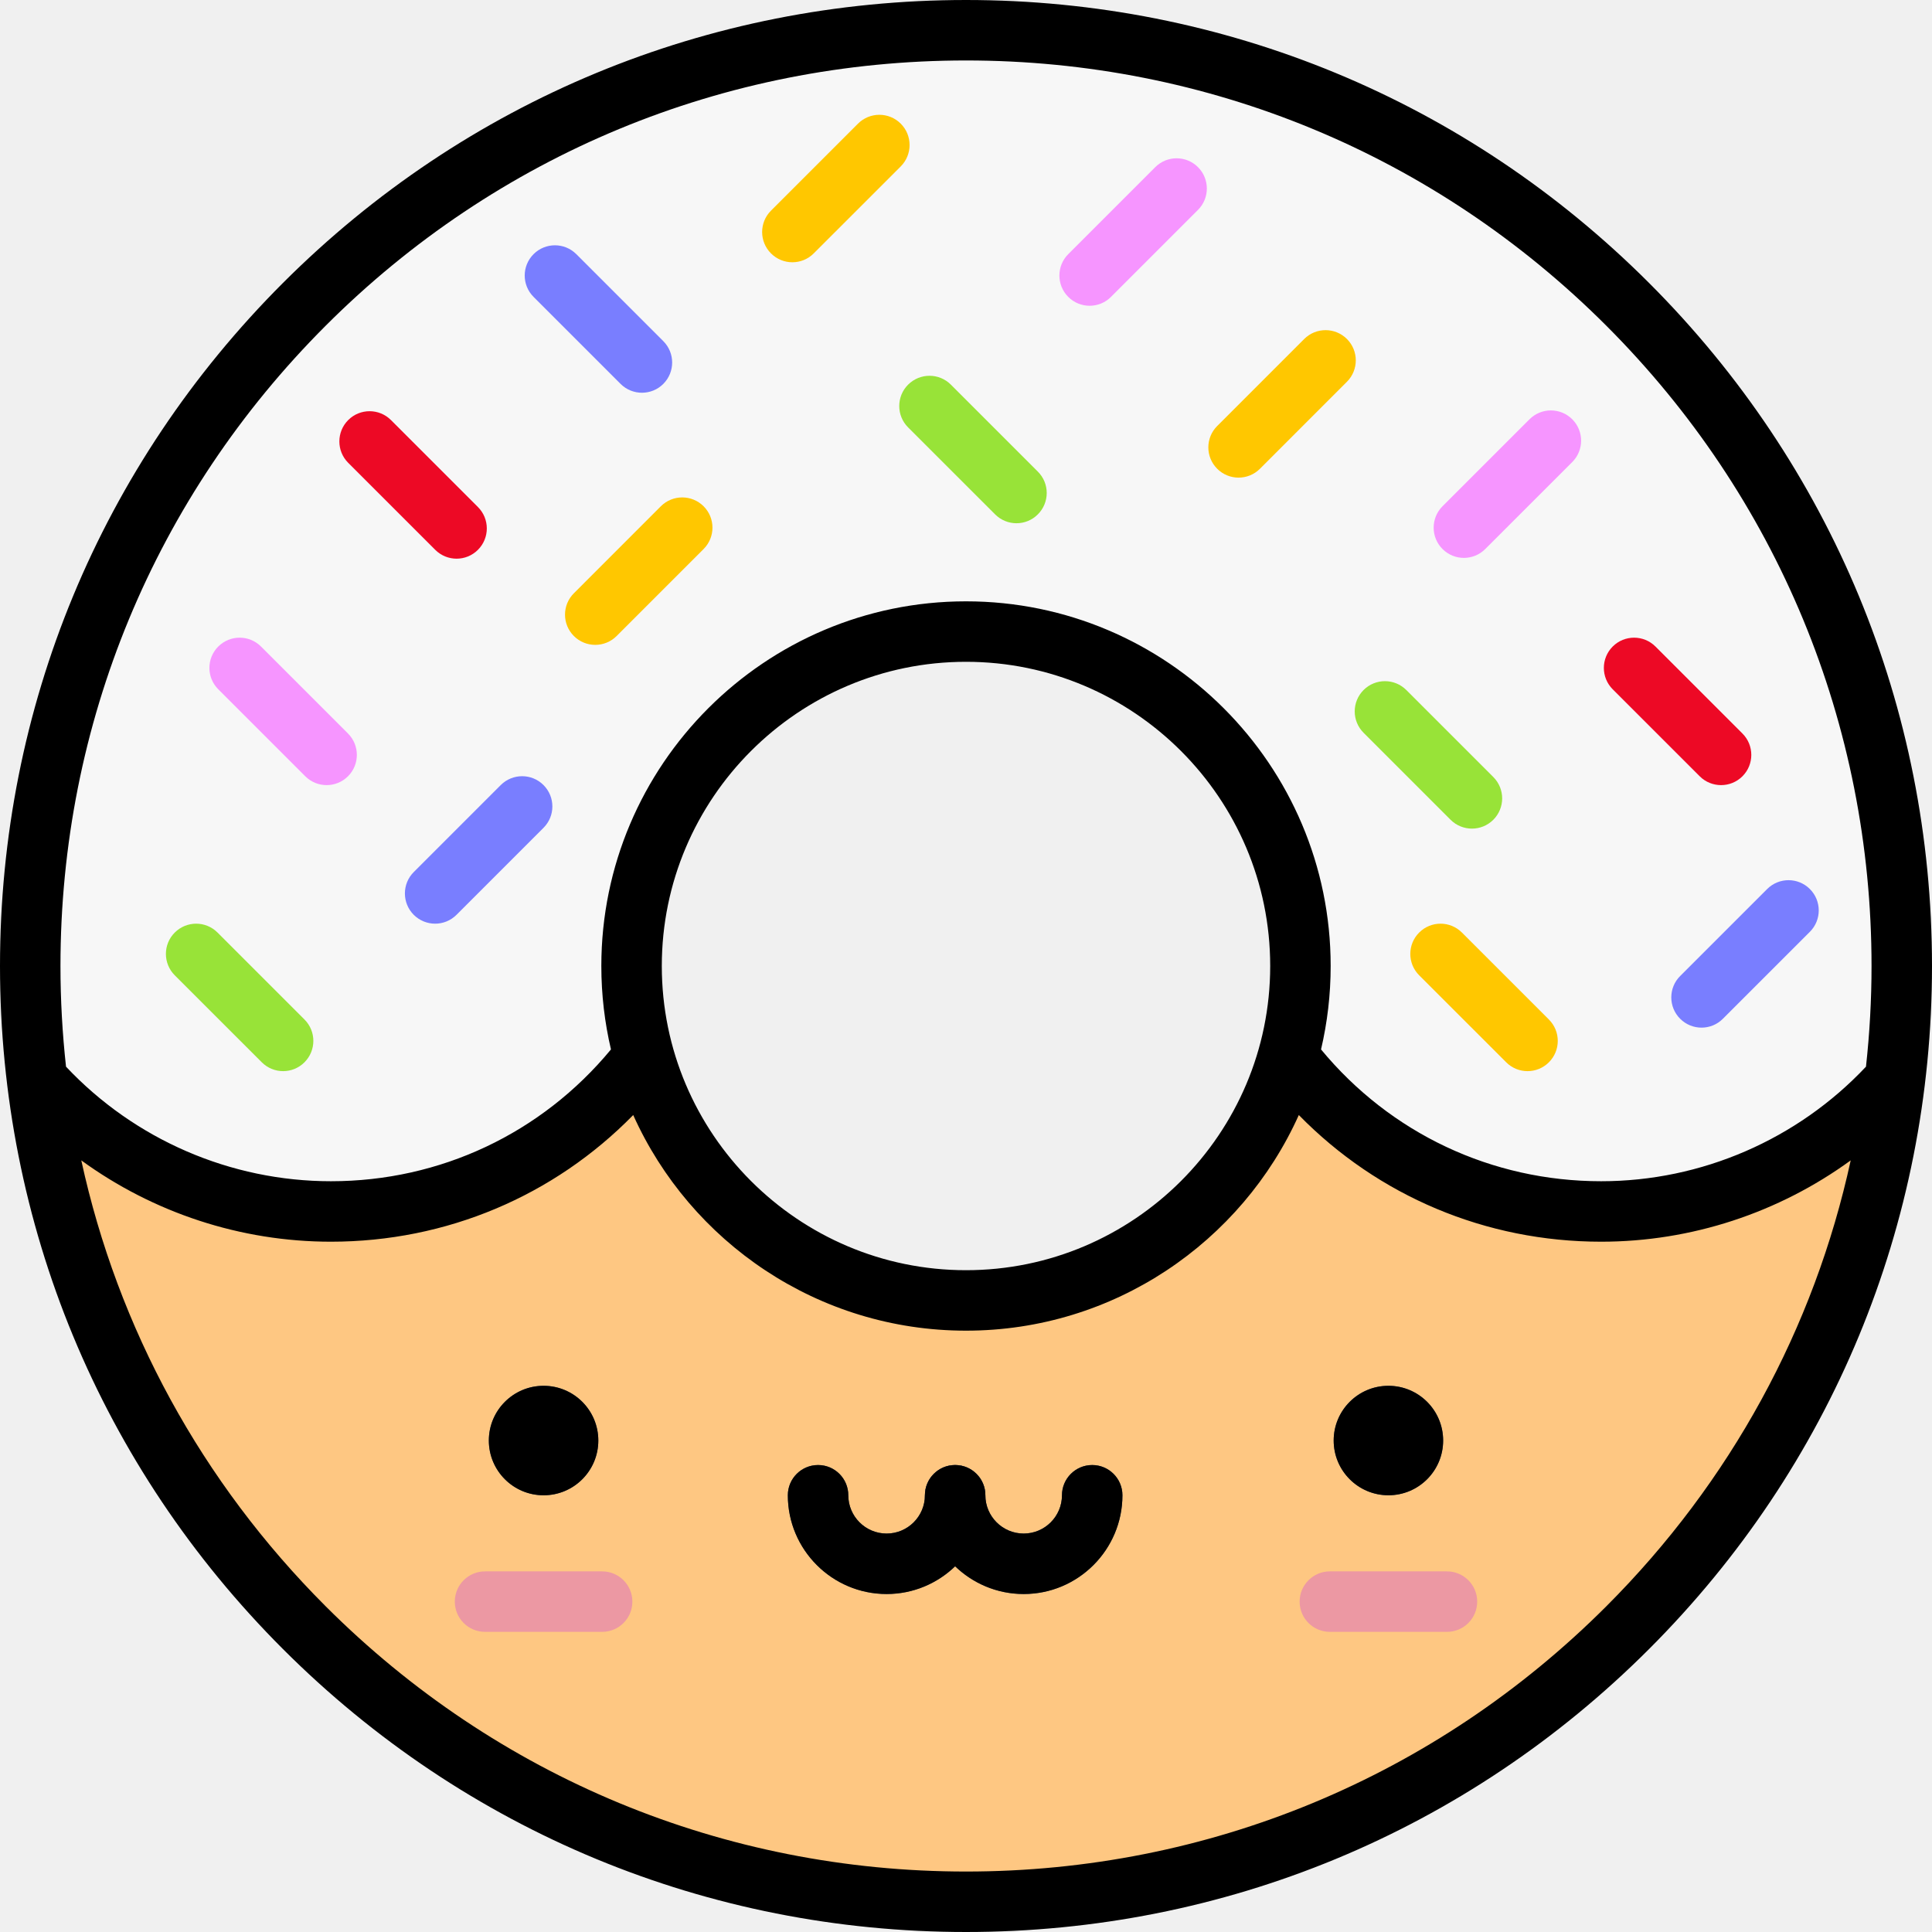
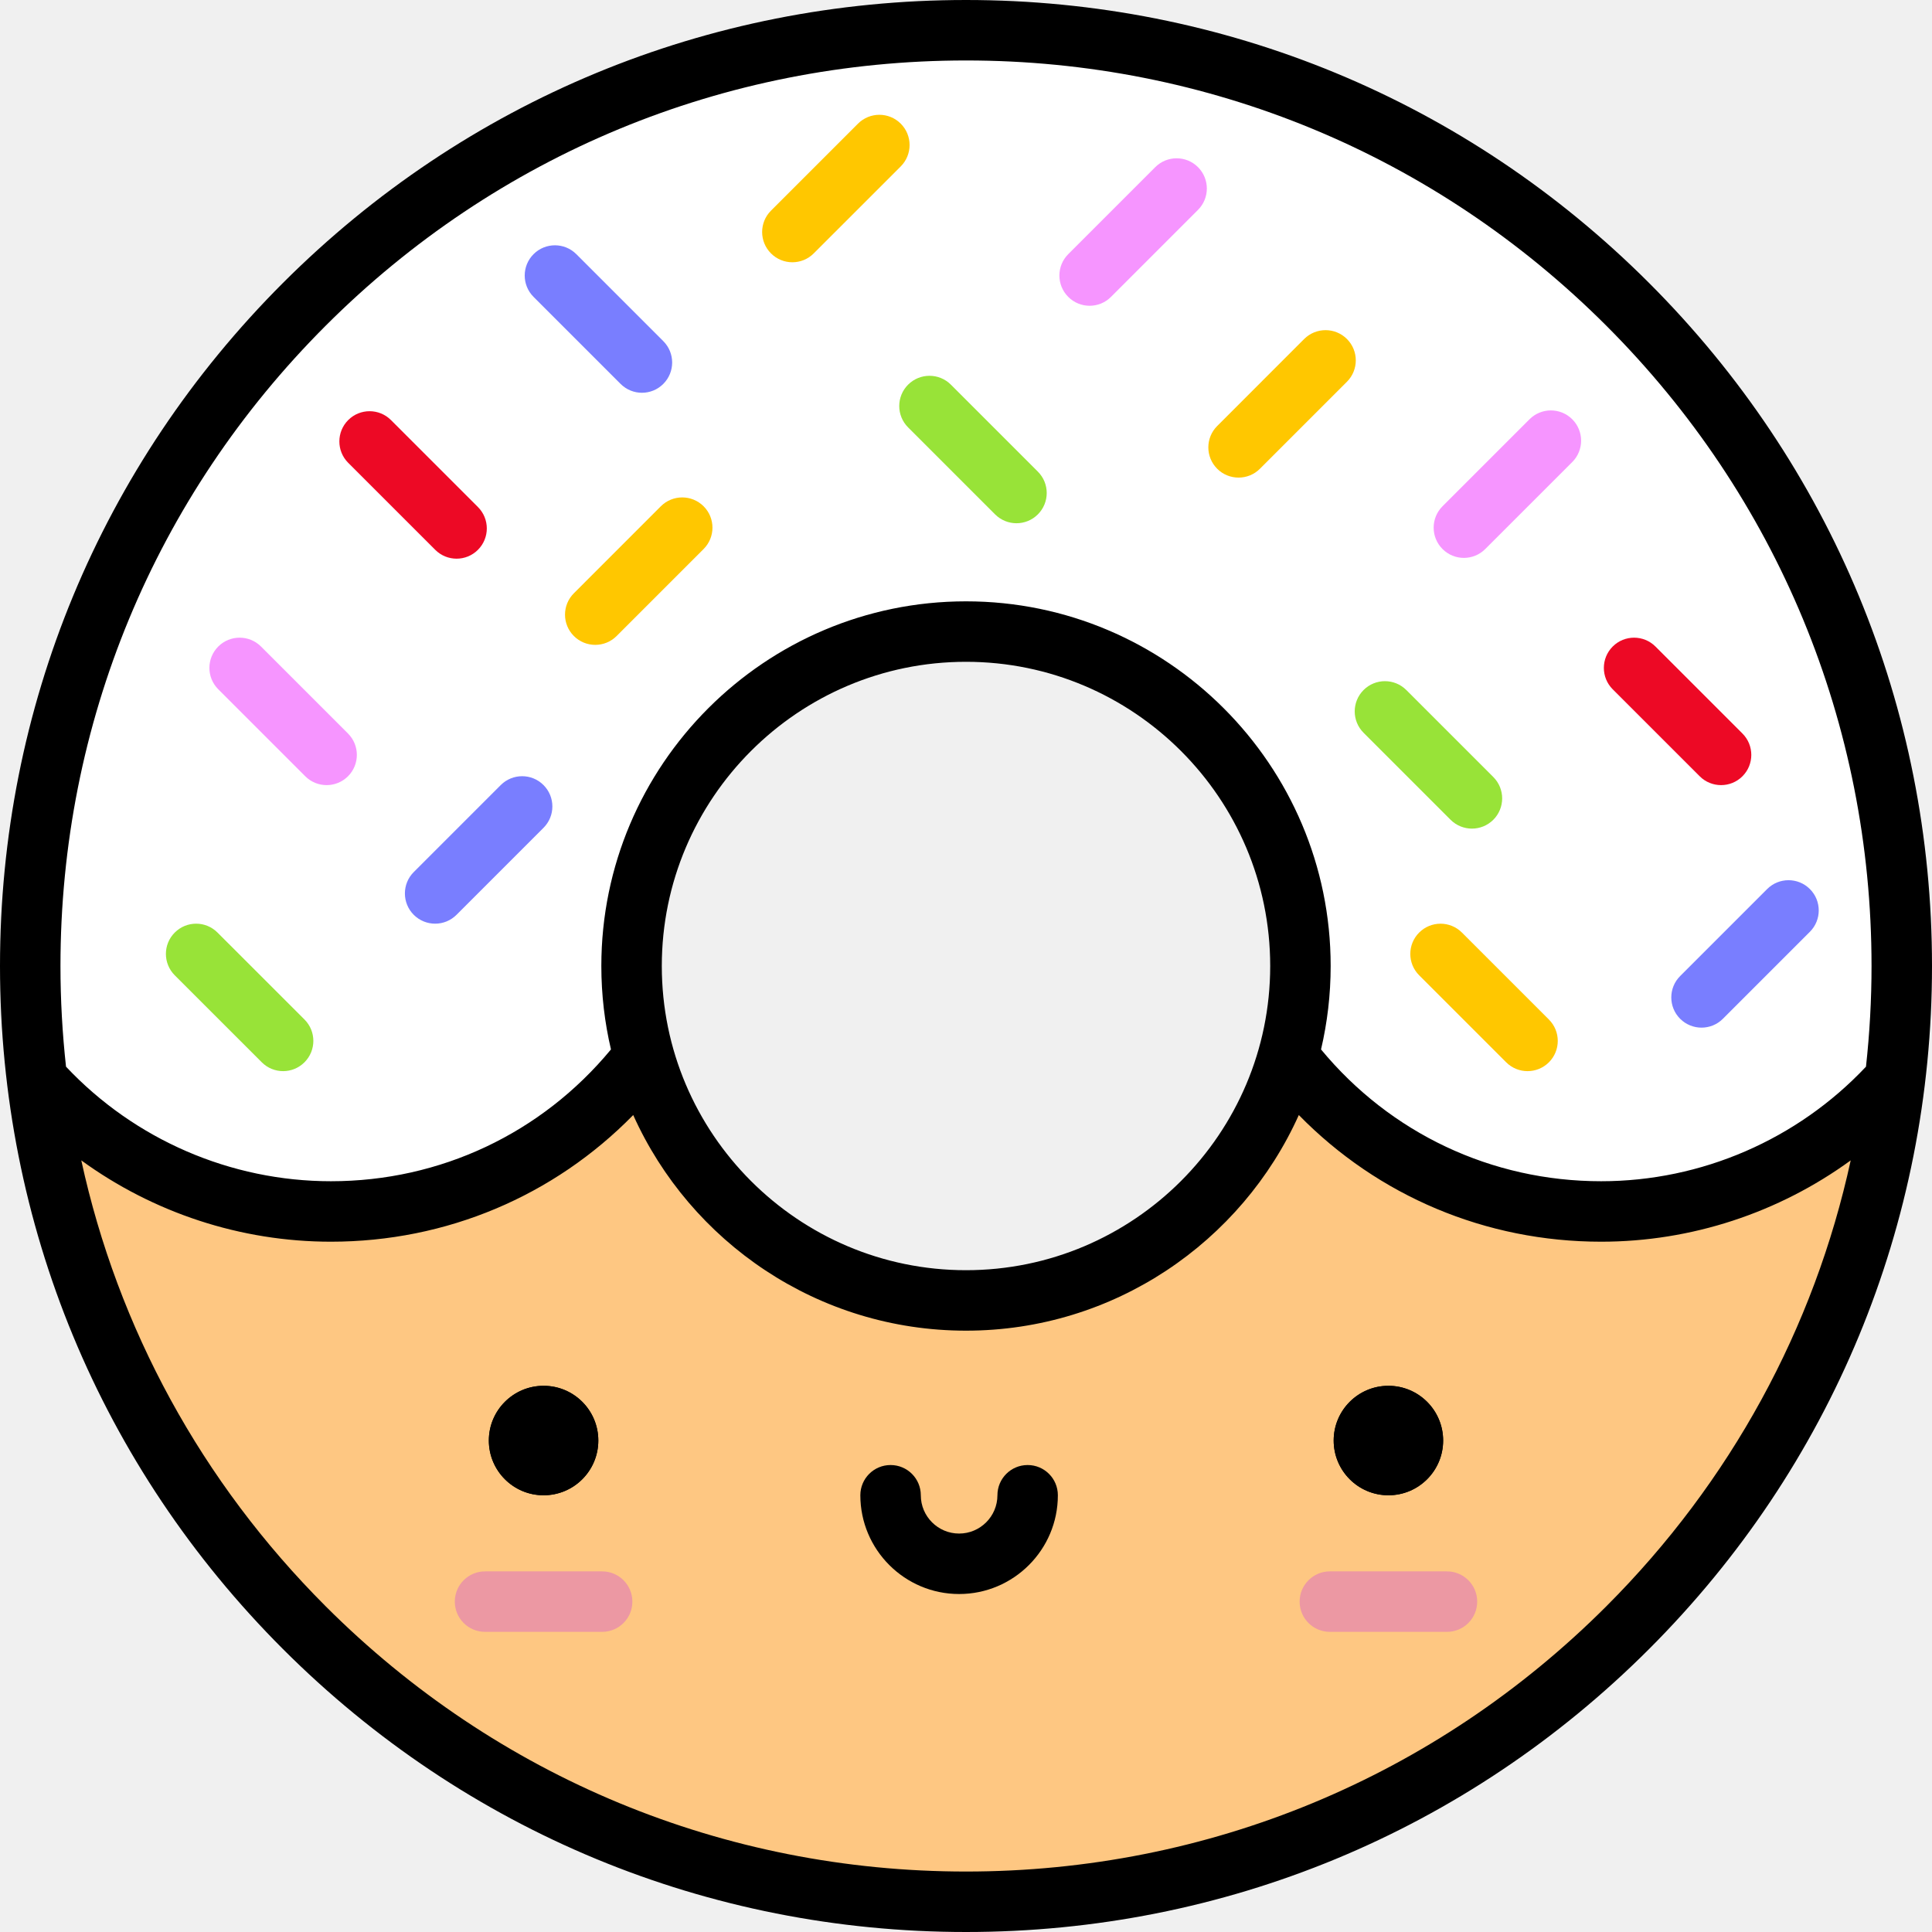
<svg xmlns="http://www.w3.org/2000/svg" width="64" height="64" viewBox="0 0 64 64" fill="none">
  <path d="M32 1.001C14.88 1.001 1.001 14.88 1.001 32C1.001 49.12 14.88 62.999 32 62.999C49.12 62.999 62.999 49.12 62.999 32C62.999 14.88 49.12 1.001 32 1.001ZM32 43.079C25.881 43.079 20.921 38.119 20.921 32C20.921 25.882 25.881 20.921 32 20.921C38.119 20.921 43.079 25.881 43.079 32C43.079 38.119 38.119 43.079 32 43.079Z" fill="#FEC782" />
-   <path d="M32 1.001C14.88 1.001 1.001 14.88 1.001 32C1.001 33.278 1.08 34.537 1.231 35.774C3.62 38.447 7.094 40.131 10.961 40.131C15.192 40.131 18.951 38.117 21.335 34.996C21.067 34.043 20.921 33.039 20.921 32C20.921 25.882 25.881 20.922 32 20.922C38.119 20.922 43.079 25.882 43.079 32C43.079 33.039 42.933 34.043 42.665 34.996C45.049 38.117 48.809 40.131 53.039 40.131C56.907 40.131 60.381 38.448 62.77 35.774C62.92 34.537 62.999 33.278 62.999 32C62.999 14.88 49.12 1.001 32 1.001Z" fill="#F7F7F7" />
+   <path d="M32 1.001C14.88 1.001 1.001 14.88 1.001 32C1.001 33.278 1.08 34.537 1.231 35.774C3.62 38.447 7.094 40.131 10.961 40.131C15.192 40.131 18.951 38.117 21.335 34.996C21.067 34.043 20.921 33.039 20.921 32C20.921 25.882 25.881 20.922 32 20.922C38.119 20.922 43.079 25.882 43.079 32C43.079 33.039 42.933 34.043 42.665 34.996C45.049 38.117 48.809 40.131 53.039 40.131C56.907 40.131 60.381 38.448 62.77 35.774C62.92 34.537 62.999 33.278 62.999 32C62.999 14.88 49.12 1.001 32 1.001Z" fill="white" />
  <path d="M48.76 27.449C48.504 27.449 48.247 27.351 48.052 27.156L45.17 24.274C44.779 23.883 44.779 23.249 45.17 22.858C45.561 22.467 46.195 22.467 46.586 22.858L49.468 25.74C49.859 26.131 49.859 26.765 49.468 27.156C49.272 27.351 49.016 27.449 48.76 27.449Z" fill="#98E338" />
  <path d="M57.013 26.008C56.757 26.008 56.5 25.911 56.305 25.715L53.423 22.834C53.032 22.442 53.032 21.808 53.423 21.417C53.814 21.026 54.448 21.026 54.839 21.417L57.721 24.299C58.112 24.69 58.112 25.324 57.721 25.715C57.525 25.911 57.269 26.008 57.013 26.008Z" fill="#ED0925" />
-   <path d="M50.602 35.483C50.345 35.483 50.089 35.385 49.894 35.189L47.012 32.308C46.62 31.917 46.62 31.283 47.012 30.892C47.403 30.5 48.037 30.5 48.428 30.892L51.309 33.773C51.701 34.164 51.701 34.798 51.31 35.189C51.114 35.385 50.858 35.483 50.602 35.483Z" fill="#FFC700" />
-   <path d="M33.672 17.333C33.416 17.333 33.16 17.235 32.964 17.039L30.082 14.158C29.691 13.767 29.691 13.133 30.082 12.742C30.474 12.351 31.108 12.35 31.499 12.742L34.38 15.623C34.772 16.014 34.772 16.648 34.38 17.039C34.185 17.235 33.929 17.333 33.672 17.333Z" fill="#98E338" />
-   <path d="M10.82 26.008C10.564 26.008 10.308 25.91 10.112 25.715L7.23 22.833C6.839 22.442 6.839 21.808 7.23 21.417C7.622 21.026 8.256 21.026 8.646 21.417L11.528 24.299C11.919 24.69 11.919 25.324 11.528 25.715C11.333 25.91 11.076 26.008 10.82 26.008Z" fill="#F695FF" />
-   <path d="M9.379 35.483C9.123 35.483 8.867 35.385 8.671 35.189L5.789 32.308C5.398 31.916 5.398 31.282 5.789 30.892C6.181 30.5 6.815 30.5 7.206 30.892L10.087 33.773C10.478 34.164 10.478 34.798 10.087 35.189C9.892 35.385 9.636 35.483 9.379 35.483Z" fill="#98E338" />
+   <path d="M50.602 35.483C50.345 35.483 50.089 35.385 49.894 35.19L47.012 32.308C46.62 31.917 46.62 31.283 47.012 30.892C47.403 30.501 48.037 30.501 48.428 30.892L51.309 33.773C51.701 34.164 51.701 34.798 51.31 35.19C51.114 35.385 50.858 35.483 50.602 35.483Z" fill="#FFC700" />
+   <path d="M33.672 17.333C33.416 17.333 33.16 17.235 32.964 17.04L30.082 14.158C29.691 13.767 29.691 13.133 30.082 12.742C30.474 12.351 31.108 12.351 31.499 12.742L34.38 15.623C34.772 16.015 34.772 16.648 34.38 17.04C34.185 17.235 33.929 17.333 33.672 17.333Z" fill="#98E338" />
+   <path d="M10.82 26.008C10.563 26.008 10.307 25.91 10.112 25.715L7.23 22.833C6.839 22.442 6.839 21.808 7.23 21.417C7.621 21.026 8.255 21.026 8.646 21.417L11.528 24.299C11.919 24.69 11.919 25.324 11.528 25.715C11.332 25.91 11.076 26.008 10.82 26.008Z" fill="#F695FF" />
+   <path d="M9.379 35.483C9.123 35.483 8.866 35.385 8.671 35.189L5.789 32.308C5.398 31.916 5.398 31.282 5.789 30.892C6.18 30.5 6.814 30.5 7.205 30.892L10.087 33.773C10.478 34.164 10.478 34.798 10.087 35.189C9.891 35.385 9.635 35.483 9.379 35.483Z" fill="#98E338" />
  <path d="M19.718 21.362C19.462 21.362 19.205 21.264 19.01 21.069C18.619 20.678 18.619 20.044 19.01 19.653L21.891 16.771C22.283 16.38 22.916 16.38 23.308 16.771C23.699 17.162 23.699 17.796 23.308 18.187L20.426 21.069C20.23 21.265 19.974 21.362 19.718 21.362Z" fill="#FFC700" />
  <path d="M26.248 8.688C25.992 8.688 25.736 8.59 25.54 8.394C25.149 8.003 25.149 7.369 25.54 6.978L28.422 4.096C28.813 3.705 29.447 3.705 29.838 4.096C30.229 4.487 30.229 5.121 29.838 5.513L26.956 8.394C26.761 8.59 26.504 8.688 26.248 8.688Z" fill="#FFC700" />
  <path d="M14.415 30.598C14.158 30.598 13.902 30.5 13.706 30.305C13.315 29.913 13.315 29.279 13.706 28.888L16.588 26.006C16.98 25.615 17.614 25.615 18.004 26.006C18.396 26.398 18.396 27.032 18.004 27.423L15.123 30.304C14.927 30.5 14.671 30.598 14.415 30.598Z" fill="#797EFF" />
-   <path d="M41.029 15.822C40.773 15.822 40.517 15.724 40.321 15.528C39.93 15.137 39.93 14.503 40.321 14.112L43.203 11.23C43.594 10.839 44.228 10.839 44.619 11.23C45.01 11.621 45.01 12.255 44.619 12.646L41.738 15.528C41.542 15.724 41.286 15.822 41.029 15.822Z" fill="#FFC700" />
+   <path d="M41.029 15.821C40.773 15.821 40.516 15.724 40.321 15.528C39.93 15.137 39.93 14.503 40.321 14.112L43.202 11.23C43.594 10.839 44.228 10.839 44.619 11.23C45.01 11.621 45.01 12.255 44.619 12.646L41.737 15.528C41.542 15.724 41.285 15.821 41.029 15.821Z" fill="#FFC700" />
  <path d="M48.493 18.481C48.237 18.481 47.981 18.383 47.785 18.187C47.394 17.796 47.394 17.162 47.785 16.771L50.667 13.889C51.058 13.498 51.692 13.498 52.083 13.889C52.474 14.28 52.474 14.915 52.083 15.306L49.201 18.187C49.006 18.383 48.749 18.481 48.493 18.481Z" fill="#F695FF" />
  <path d="M36.095 10.129C35.839 10.129 35.583 10.031 35.387 9.835C34.996 9.444 34.996 8.81 35.387 8.419L38.269 5.537C38.66 5.146 39.294 5.146 39.685 5.537C40.076 5.928 40.076 6.562 39.685 6.953L36.803 9.835C36.608 10.031 36.352 10.129 36.095 10.129Z" fill="#F695FF" />
-   <path d="M56.365 34.042C56.109 34.042 55.853 33.944 55.657 33.748C55.266 33.357 55.266 32.723 55.657 32.332L58.539 29.451C58.93 29.059 59.564 29.059 59.955 29.451C60.346 29.842 60.346 30.476 59.955 30.867L57.073 33.748C56.878 33.944 56.622 34.042 56.365 34.042Z" fill="#797EFF" />
-   <path d="M21.265 13.01C21.009 13.01 20.753 12.913 20.557 12.717L17.675 9.835C17.284 9.444 17.284 8.81 17.675 8.419C18.066 8.028 18.7 8.028 19.091 8.419L21.973 11.301C22.364 11.692 22.364 12.326 21.973 12.717C21.778 12.913 21.521 13.01 21.265 13.01Z" fill="#797EFF" />
+   <path d="M56.365 34.042C56.109 34.042 55.853 33.944 55.657 33.749C55.266 33.358 55.266 32.724 55.657 32.333L58.539 29.451C58.93 29.06 59.564 29.06 59.955 29.451C60.346 29.842 60.346 30.476 59.955 30.867L57.073 33.749C56.878 33.944 56.622 34.042 56.365 34.042Z" fill="#797EFF" />
+   <path d="M21.265 13.011C21.009 13.011 20.753 12.913 20.557 12.717L17.675 9.835C17.284 9.444 17.284 8.81 17.675 8.419C18.066 8.028 18.7 8.028 19.091 8.419L21.973 11.301C22.364 11.692 22.364 12.326 21.973 12.717C21.778 12.913 21.521 13.011 21.265 13.011Z" fill="#797EFF" />
  <path d="M15.125 18.507C14.869 18.507 14.612 18.409 14.417 18.213L11.535 15.332C11.144 14.941 11.144 14.306 11.535 13.915C11.926 13.524 12.56 13.524 12.951 13.915L15.833 16.797C16.224 17.188 16.224 17.822 15.833 18.213C15.638 18.409 15.381 18.507 15.125 18.507Z" fill="#ED0925" />
-   <path d="M18.007 49.533C19.008 49.533 19.82 48.721 19.82 47.719C19.82 46.718 19.008 45.906 18.007 45.906C17.005 45.906 16.193 46.718 16.193 47.719C16.193 48.721 17.005 49.533 18.007 49.533Z" fill="#3F4963" />
-   <path d="M45.993 49.532C46.994 49.532 47.806 48.721 47.806 47.719C47.806 46.718 46.994 45.906 45.993 45.906C44.992 45.906 44.18 46.718 44.18 47.719C44.18 48.721 44.992 49.532 45.993 49.532Z" fill="#3F4963" />
+   <path d="M18.007 49.533C19.008 49.533 19.82 48.721 19.82 47.719C19.82 46.718 19.008 45.906 18.007 45.906C17.005 45.906 16.193 46.718 16.193 47.719C16.193 48.721 17.005 49.533 18.007 49.533Z" fill="black" />
+   <path d="M45.993 49.533C46.994 49.533 47.806 48.721 47.806 47.719C47.806 46.718 46.994 45.906 45.993 45.906C44.992 45.906 44.18 46.718 44.18 47.719C44.18 48.721 44.992 49.533 45.993 49.533Z" fill="black" />
  <path d="M19.947 54.057H16.067C15.514 54.057 15.066 53.609 15.066 53.056C15.066 52.503 15.514 52.054 16.067 52.054H19.947C20.5 52.054 20.948 52.503 20.948 53.056C20.948 53.609 20.5 54.057 19.947 54.057Z" fill="#EC98A3" />
  <path d="M47.933 54.057H44.053C43.5 54.057 43.052 53.609 43.052 53.056C43.052 52.503 43.5 52.054 44.053 52.054H47.933C48.486 52.054 48.934 52.503 48.934 53.056C48.934 53.609 48.486 54.057 47.933 54.057Z" fill="#EC98A3" />
-   <path d="M29.37 52.804C27.566 52.804 26.098 51.336 26.098 49.532C26.098 48.979 26.546 48.531 27.099 48.531C27.653 48.531 28.101 48.979 28.101 49.532C28.101 50.232 28.67 50.801 29.37 50.801C30.069 50.801 30.639 50.232 30.639 49.532C30.639 48.979 31.087 48.531 31.64 48.531C32.193 48.531 32.642 48.979 32.642 49.532C32.642 51.336 31.174 52.804 29.37 52.804Z" fill="#3F4963" />
-   <path d="M33.91 52.804C32.106 52.804 30.639 51.336 30.639 49.532C30.639 48.979 31.087 48.531 31.64 48.531C32.193 48.531 32.641 48.979 32.641 49.532C32.641 50.232 33.211 50.801 33.91 50.801C34.61 50.801 35.179 50.232 35.179 49.532C35.179 48.979 35.627 48.531 36.181 48.531C36.734 48.531 37.182 48.979 37.182 49.532C37.182 51.336 35.714 52.804 33.91 52.804Z" fill="#3F4963" />
-   <path d="M36.181 48.531C35.628 48.531 35.179 48.98 35.179 49.532C35.179 50.232 34.61 50.801 33.911 50.801C33.211 50.801 32.642 50.232 32.642 49.532C32.642 48.98 32.194 48.531 31.64 48.531C31.087 48.531 30.639 48.98 30.639 49.532C30.639 50.232 30.07 50.801 29.37 50.801C28.67 50.801 28.101 50.232 28.101 49.532C28.101 48.98 27.653 48.531 27.1 48.531C26.547 48.531 26.098 48.98 26.098 49.532C26.098 51.337 27.566 52.804 29.37 52.804C30.251 52.804 31.052 52.453 31.64 51.885C32.229 52.453 33.029 52.804 33.911 52.804C35.715 52.804 37.182 51.337 37.182 49.532C37.182 48.98 36.734 48.531 36.181 48.531ZM18.007 45.907C17.006 45.907 16.194 46.718 16.194 47.72C16.194 48.721 17.006 49.533 18.007 49.533C19.009 49.533 19.82 48.721 19.82 47.72C19.82 46.718 19.009 45.907 18.007 45.907ZM45.993 45.907C44.992 45.907 44.18 46.718 44.18 47.72C44.18 48.721 44.992 49.533 45.993 49.533C46.995 49.533 47.806 48.721 47.806 47.72C47.806 46.718 46.994 45.907 45.993 45.907ZM54.627 9.373C48.583 3.329 40.547 0 32 0C23.453 0 15.417 3.329 9.373 9.373C3.329 15.417 0 23.453 0 32C0 40.547 3.329 48.583 9.373 54.627C15.417 60.671 23.453 64 32 64C40.547 64 48.583 60.671 54.627 54.627C60.672 48.583 64 40.547 64 32C64 23.453 60.671 15.417 54.627 9.373ZM53.211 53.211C47.545 58.877 40.013 61.997 32 61.997C23.988 61.997 16.455 58.877 10.789 53.211C6.673 49.095 3.902 43.994 2.693 38.439C5.077 40.173 7.97 41.133 10.962 41.133C14.783 41.133 18.346 39.622 20.976 36.937C22.867 41.144 27.097 44.08 32 44.08C36.903 44.08 41.133 41.144 43.025 36.937C45.654 39.622 49.217 41.133 53.039 41.133C56.031 41.133 58.924 40.173 61.307 38.439C60.098 43.994 57.327 49.095 53.211 53.211ZM21.923 32C21.923 26.443 26.443 21.923 32 21.923C37.557 21.923 42.077 26.443 42.077 32C42.077 37.557 37.557 42.077 32 42.077C26.443 42.077 21.923 37.557 21.923 32ZM53.039 39.13C49.414 39.13 46.06 37.544 43.761 34.764C43.969 33.876 44.08 32.951 44.08 32C44.08 25.339 38.661 19.92 32 19.92C25.339 19.92 19.92 25.339 19.92 32C19.92 32.951 20.031 33.876 20.239 34.764C17.94 37.544 14.586 39.13 10.962 39.13C7.64 39.13 4.46 37.751 2.187 35.335C2.066 34.235 2.003 33.122 2.003 32C2.003 23.987 5.123 16.454 10.789 10.789C16.454 5.123 23.988 2.003 32 2.003C40.013 2.003 47.545 5.123 53.211 10.789C58.877 16.455 61.997 23.988 61.997 32C61.997 33.123 61.934 34.235 61.813 35.335C59.54 37.75 56.36 39.13 53.039 39.13Z" fill="black" />
+   <path d="M31.772 52.804C29.968 52.804 28.5 51.336 28.5 49.532C28.5 48.979 28.948 48.531 29.501 48.531C30.055 48.531 30.503 48.979 30.503 49.532C30.503 50.232 31.072 50.801 31.772 50.801C32.471 50.801 33.041 50.232 33.041 49.532C33.041 48.979 33.489 48.531 34.042 48.531C34.595 48.531 35.043 48.979 35.043 49.532C35.044 51.336 33.576 52.804 31.772 52.804Z" fill="black" />
+   <path d="M18.007 45.907C17.006 45.907 16.194 46.718 16.194 47.72C16.194 48.721 17.006 49.533 18.007 49.533C19.009 49.533 19.82 48.721 19.82 47.72C19.82 46.718 19.009 45.907 18.007 45.907ZM45.993 45.907C44.992 45.907 44.18 46.718 44.18 47.72C44.18 48.721 44.992 49.533 45.993 49.533C46.995 49.533 47.806 48.721 47.806 47.72C47.806 46.718 46.994 45.907 45.993 45.907ZM54.627 9.373C48.583 3.329 40.547 0 32 0C23.453 0 15.417 3.329 9.373 9.373C3.329 15.417 0 23.453 0 32C0 40.547 3.329 48.583 9.373 54.627C15.417 60.671 23.453 64 32 64C40.547 64 48.583 60.671 54.627 54.627C60.672 48.583 64 40.547 64 32C64 23.453 60.671 15.417 54.627 9.373ZM53.211 53.211C47.545 58.877 40.013 61.997 32 61.997C23.988 61.997 16.455 58.877 10.789 53.211C6.673 49.095 3.902 43.994 2.693 38.439C5.077 40.173 7.97 41.133 10.962 41.133C14.783 41.133 18.346 39.622 20.976 36.937C22.867 41.144 27.097 44.08 32 44.08C36.903 44.08 41.133 41.144 43.025 36.937C45.654 39.622 49.217 41.133 53.039 41.133C56.031 41.133 58.924 40.173 61.307 38.439C60.098 43.994 57.327 49.095 53.211 53.211ZM21.923 32C21.923 26.443 26.443 21.923 32 21.923C37.557 21.923 42.077 26.443 42.077 32C42.077 37.557 37.557 42.077 32 42.077C26.443 42.077 21.923 37.557 21.923 32ZM53.039 39.13C49.414 39.13 46.06 37.544 43.761 34.764C43.969 33.876 44.08 32.951 44.08 32C44.08 25.339 38.661 19.92 32 19.92C25.339 19.92 19.92 25.339 19.92 32C19.92 32.951 20.031 33.876 20.239 34.764C17.94 37.544 14.586 39.13 10.962 39.13C7.64 39.13 4.46 37.751 2.187 35.335C2.066 34.235 2.003 33.122 2.003 32C2.003 23.987 5.123 16.454 10.789 10.789C16.454 5.123 23.988 2.003 32 2.003C40.013 2.003 47.545 5.123 53.211 10.789C58.877 16.455 61.997 23.988 61.997 32C61.997 33.123 61.934 34.235 61.813 35.335C59.54 37.75 56.36 39.13 53.039 39.13Z" fill="black" />
</svg>
